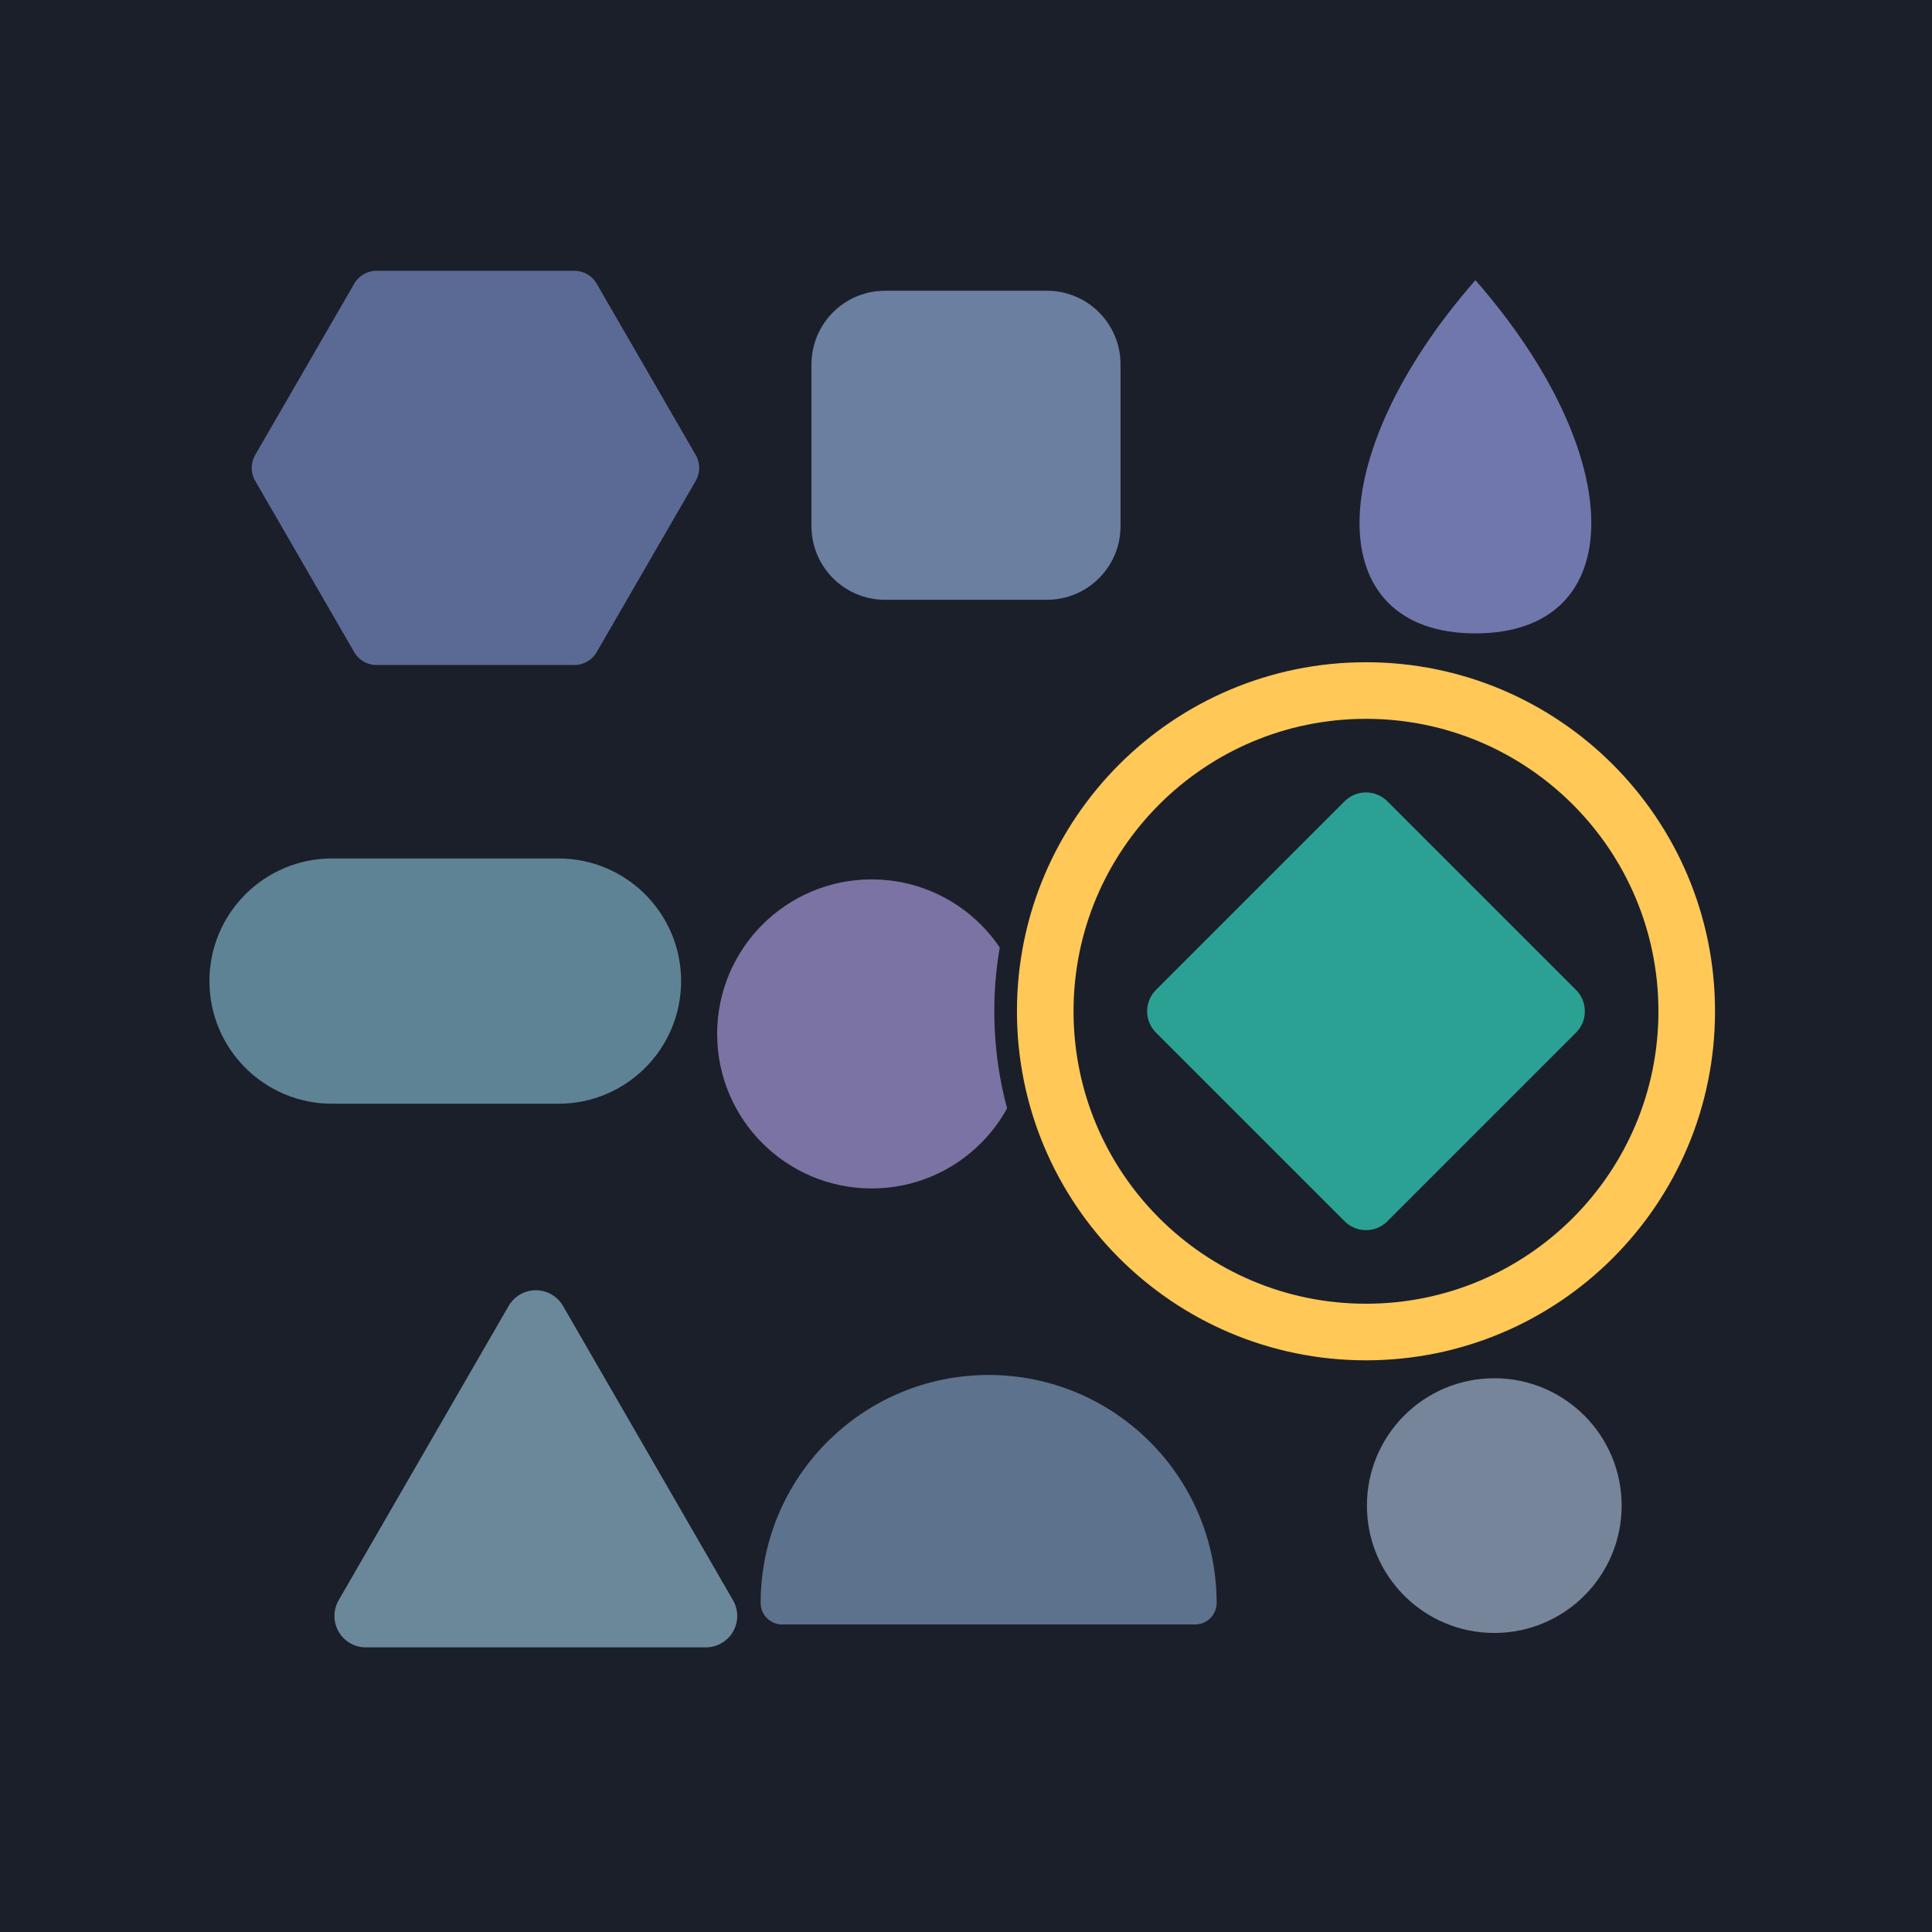
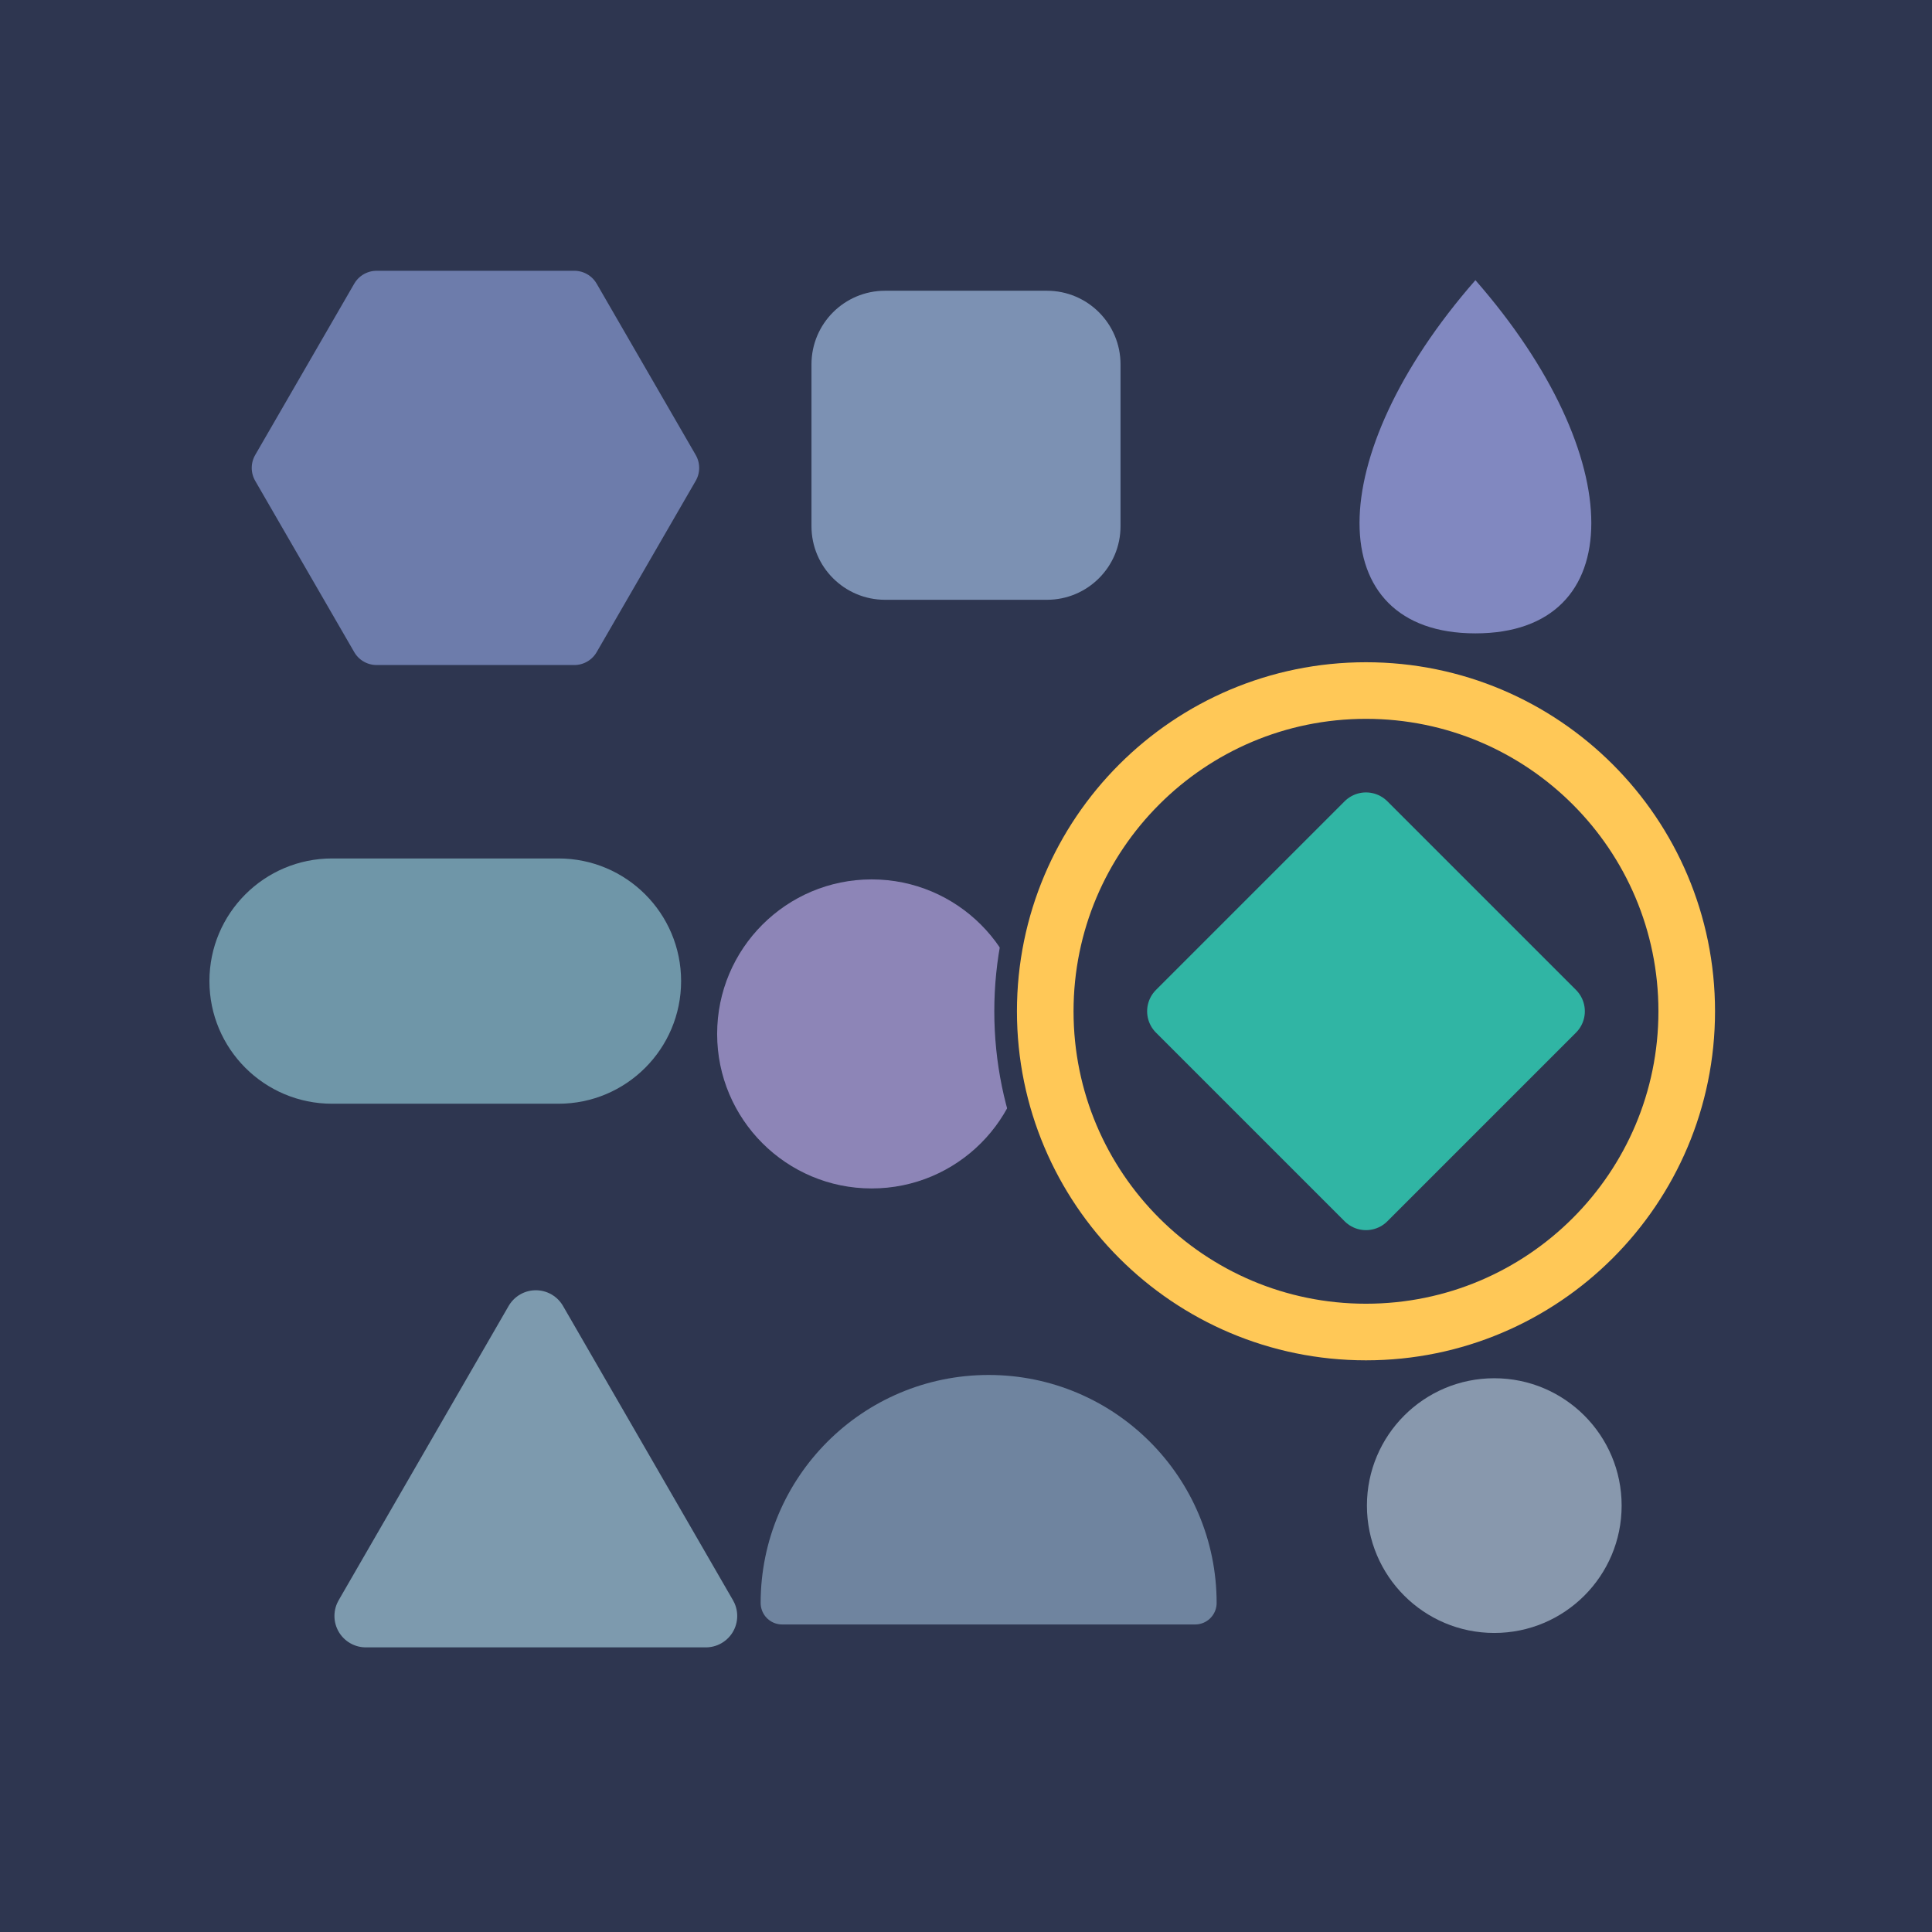
<svg xmlns="http://www.w3.org/2000/svg" width="1024" height="1024" viewBox="0 0 1024 1024">
-   <rect width="1024" height="1024" fill="#1b1f2a" />
-   <polygon points="356.9,248.0 304.4,338.8 199.6,338.8 147.1,248.0 199.6,157.2 304.4,157.2" fill="#5b6a95" stroke="#5b6a95" stroke-width="27.36" stroke-linejoin="round" />
-   <rect x="430.1" y="154.1" width="163.8" height="163.8" rx="39" fill="#6b7fa0" />
-   <path d="M782 148.5 C863.9 242.1 863.9 335.7 782 335.7 C700.1 335.7 700.1 242.1 782 148.5 Z" fill="#7077ad" />
-   <rect x="111" y="455" width="250" height="130" rx="65" fill="#5e8395" />
-   <circle cx="462" cy="548" r="81.9" fill="#7b73a3" />
-   <polygon points="284.0,700.5 374.1,856.5 193.9,856.5" fill="#6b889b" stroke="#6b889b" stroke-width="33.28" stroke-linejoin="round" />
-   <path d="M414.56 849.6 A109.44 109.44 0 0 1 633.44 849.6 Z" fill="#5d728c" stroke="#5d728c" stroke-width="22.8" stroke-linejoin="round" />
-   <circle cx="792" cy="798" r="67.5" fill="#76859a" />
-   <circle cx="724" cy="536" r="197" fill="#1b1f2a" />
+   <rect width="1024" height="1024" fill="#2e3650" />
+   <polygon points="356.9,248.0 304.4,338.8 199.6,338.8 147.1,248.0 199.6,157.2 304.4,157.2" fill="#6d7cab" stroke="#6d7cab" stroke-width="27.36" stroke-linejoin="round" />
+   <rect x="430.1" y="154.1" width="163.8" height="163.8" rx="39" fill="#7c91b3" />
+   <path d="M782 148.5 C863.9 242.1 863.9 335.7 782 335.7 C700.1 335.7 700.1 242.1 782 148.5 Z" fill="#8188c0" />
+   <rect x="111" y="455" width="250" height="130" rx="65" fill="#6f96a8" />
+   <circle cx="462" cy="548" r="81.9" fill="#8d85b7" />
+   <polygon points="284.0,700.5 374.1,856.5 193.9,856.5" fill="#7d9aae" stroke="#7d9aae" stroke-width="33.28" stroke-linejoin="round" />
+   <path d="M414.56 849.6 A109.44 109.44 0 0 1 633.44 849.6 Z" fill="#6f849f" stroke="#6f849f" stroke-width="22.8" stroke-linejoin="round" />
+   <circle cx="792" cy="798" r="67.5" fill="#8898ad" />
+   <circle cx="724" cy="536" r="197" fill="#2e3650" />
  <circle cx="724" cy="536" r="170" fill="none" stroke="#ffc857" stroke-width="30" />
-   <polygon points="724.0,436.0 824.0,536.0 724.0,636.0 624.0,536.0" fill="#2ba193" stroke="#2ba193" stroke-width="32" stroke-linejoin="round" />
+   <polygon points="724.0,436.0 824.0,536.0 724.0,636.0 624.0,536.0" fill="#30b5a4" stroke="#30b5a4" stroke-width="32" stroke-linejoin="round" />
</svg>
